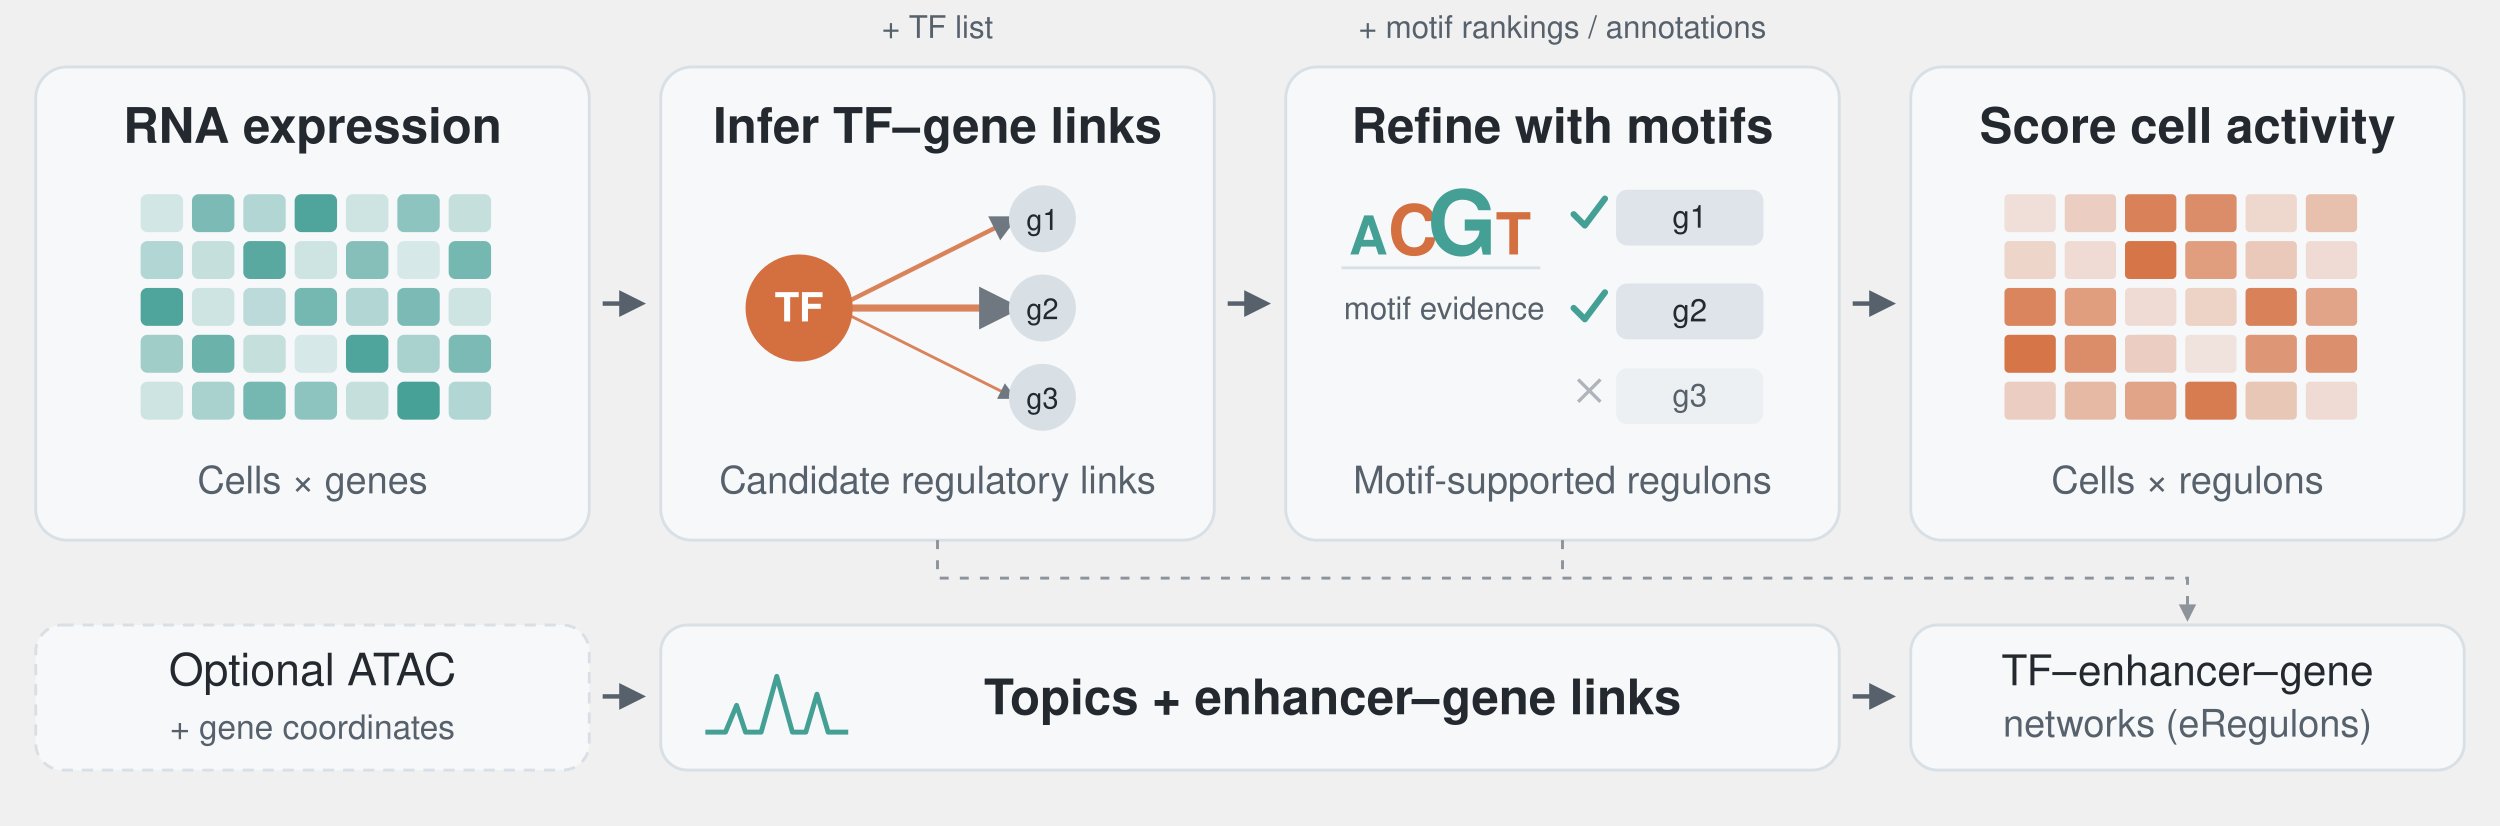
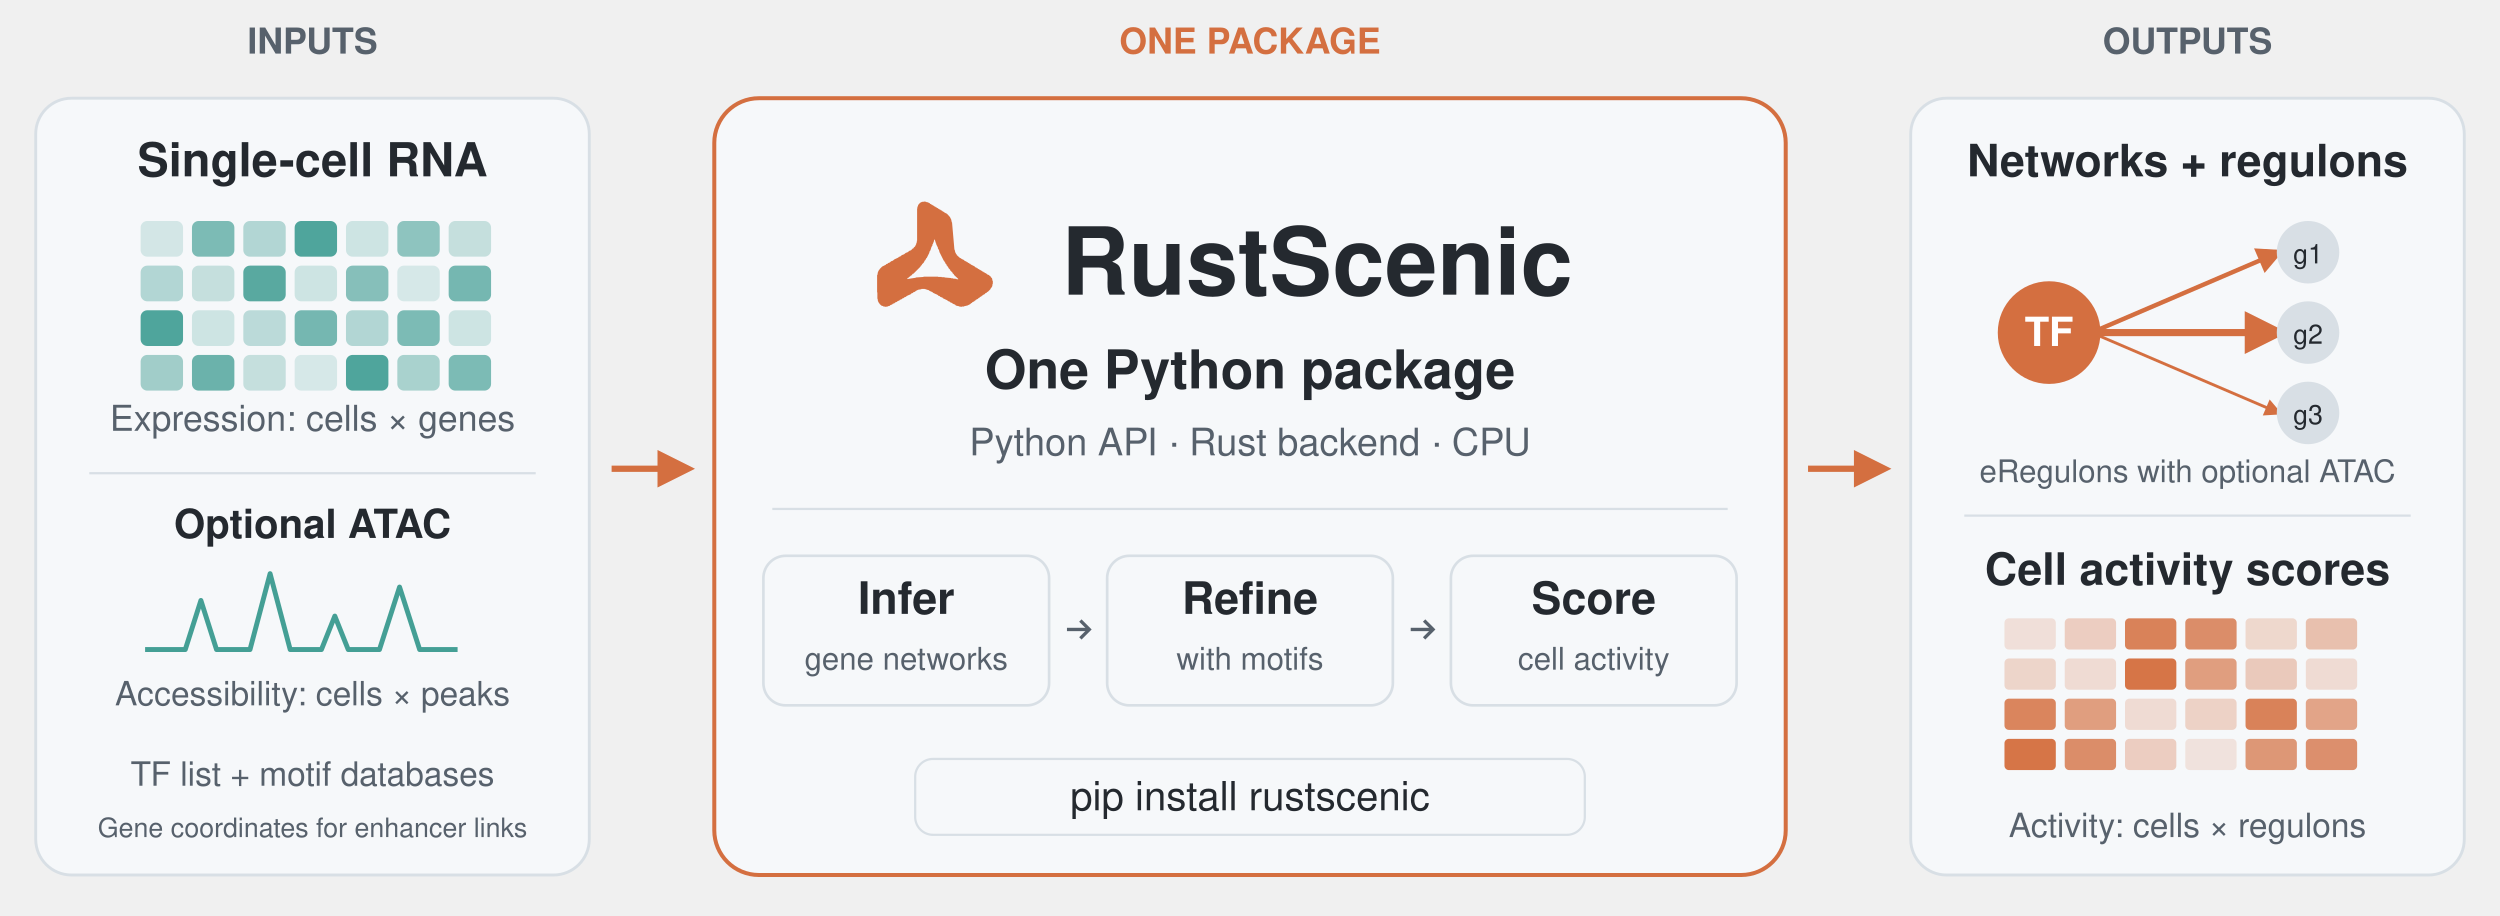
- <svg xmlns="http://www.w3.org/2000/svg" width="1120" height="370" viewBox="0 0 1120 370" role="img" aria-labelledby="title desc">
+ <svg xmlns="http://www.w3.org/2000/svg" width="1120" height="410" viewBox="0 0 1120 410" role="img" aria-labelledby="title desc">
  <defs>
    <marker id="arrow" viewBox="0 0 10 10" refX="8" refY="5" markerWidth="6" markerHeight="6" orient="auto-start-reverse">
-       <path d="M 0 0 L 10 5 L 0 10 z" fill="#57616c" />
+       <path d="M 0 0 L 10 5 L 0 10 z" fill="#d46f40" />
    </marker>
  </defs>
  <style>
    text { font-family: -apple-system, BlinkMacSystemFont, 'Segoe UI', Helvetica, Arial, sans-serif; fill: #24292f; }
-     .label { font-size: 22px; font-weight: 650; }
-     .caption { font-size: 17px; fill: #57616c; }
+     .label { font-size: 21px; font-weight: 650; }
+     .caption { font-size: 16px; fill: #57616c; }
    .small { font-size: 14px; fill: #57616c; }
    .panel { fill: #f6f8fa; stroke: #d8dfe5; stroke-width: 1.3; }
-     .flow { fill: none; stroke: #57616c; stroke-width: 2; marker-end: url(#arrow); }
  </style>
-   <rect x="16" y="30" width="248" height="212" rx="14" class="panel" />
-   <rect x="296" y="30" width="248" height="212" rx="14" class="panel" />
-   <rect x="576" y="30" width="248" height="212" rx="14" class="panel" />
-   <rect x="856" y="30" width="248" height="212" rx="14" class="panel" />
-   <text x="140" y="64" class="label" text-anchor="middle">RNA expression</text>
-   <text x="140" y="221" class="caption" text-anchor="middle">Cells × genes</text>
-   <text x="420" y="64" class="label" text-anchor="middle">Infer TF–gene links</text>
-   <text x="420" y="221" class="caption" text-anchor="middle">Candidate regulatory links</text>
-   <text x="700" y="64" class="label" text-anchor="middle">Refine with motifs</text>
-   <text x="700" y="221" class="caption" text-anchor="middle">Motif-supported regulons</text>
-   <text x="980" y="64" class="label" text-anchor="middle">Score cell activity</text>
-   <text x="980" y="221" class="caption" text-anchor="middle">Cells × regulons</text>
-   <text x="420" y="17" class="small" text-anchor="middle">+ TF list</text>
-   <text x="700" y="17" class="small" text-anchor="middle">+ motif rankings / annotations</text>
-   <path d="M 270 136 H 287" class="flow" />
-   <path d="M 550 136 H 567" class="flow" />
-   <path d="M 830 136 H 847" class="flow" />
-   <rect x="63" y="87" width="19" height="17" rx="3" fill="#449f95" opacity="0.2" />
-   <rect x="86" y="87" width="19" height="17" rx="3" fill="#449f95" opacity="0.68" />
-   <rect x="109" y="87" width="19" height="17" rx="3" fill="#449f95" opacity="0.38" />
-   <rect x="132" y="87" width="19" height="17" rx="3" fill="#449f95" opacity="0.93" />
-   <rect x="155" y="87" width="19" height="17" rx="3" fill="#449f95" opacity="0.23" />
-   <rect x="178" y="87" width="19" height="17" rx="3" fill="#449f95" opacity="0.58" />
-   <rect x="201" y="87" width="19" height="17" rx="3" fill="#449f95" opacity="0.28" />
-   <rect x="63" y="108" width="19" height="17" rx="3" fill="#449f95" opacity="0.38" />
-   <rect x="86" y="108" width="19" height="17" rx="3" fill="#449f95" opacity="0.28" />
-   <rect x="109" y="108" width="19" height="17" rx="3" fill="#449f95" opacity="0.88" />
-   <rect x="132" y="108" width="19" height="17" rx="3" fill="#449f95" opacity="0.23" />
-   <rect x="155" y="108" width="19" height="17" rx="3" fill="#449f95" opacity="0.63" />
-   <rect x="178" y="108" width="19" height="17" rx="3" fill="#449f95" opacity="0.18" />
-   <rect x="201" y="108" width="19" height="17" rx="3" fill="#449f95" opacity="0.73" />
-   <rect x="63" y="129" width="19" height="17" rx="3" fill="#449f95" opacity="0.93" />
-   <rect x="86" y="129" width="19" height="17" rx="3" fill="#449f95" opacity="0.23" />
-   <rect x="109" y="129" width="19" height="17" rx="3" fill="#449f95" opacity="0.33" />
-   <rect x="132" y="129" width="19" height="17" rx="3" fill="#449f95" opacity="0.73" />
-   <rect x="155" y="129" width="19" height="17" rx="3" fill="#449f95" opacity="0.38" />
-   <rect x="178" y="129" width="19" height="17" rx="3" fill="#449f95" opacity="0.68" />
-   <rect x="201" y="129" width="19" height="17" rx="3" fill="#449f95" opacity="0.23" />
-   <rect x="63" y="150" width="19" height="17" rx="3" fill="#449f95" opacity="0.48" />
-   <rect x="86" y="150" width="19" height="17" rx="3" fill="#449f95" opacity="0.78" />
-   <rect x="109" y="150" width="19" height="17" rx="3" fill="#449f95" opacity="0.28" />
-   <rect x="132" y="150" width="19" height="17" rx="3" fill="#449f95" opacity="0.18" />
-   <rect x="155" y="150" width="19" height="17" rx="3" fill="#449f95" opacity="0.93" />
-   <rect x="178" y="150" width="19" height="17" rx="3" fill="#449f95" opacity="0.43" />
-   <rect x="201" y="150" width="19" height="17" rx="3" fill="#449f95" opacity="0.68" />
-   <rect x="63" y="171" width="19" height="17" rx="3" fill="#449f95" opacity="0.23" />
-   <rect x="86" y="171" width="19" height="17" rx="3" fill="#449f95" opacity="0.43" />
-   <rect x="109" y="171" width="19" height="17" rx="3" fill="#449f95" opacity="0.73" />
-   <rect x="132" y="171" width="19" height="17" rx="3" fill="#449f95" opacity="0.58" />
-   <rect x="155" y="171" width="19" height="17" rx="3" fill="#449f95" opacity="0.28" />
-   <rect x="178" y="171" width="19" height="17" rx="3" fill="#449f95" opacity="0.98" />
-   <rect x="201" y="171" width="19" height="17" rx="3" fill="#449f95" opacity="0.38" />
-   <path d="M 374 138 L 454 98" fill="none" stroke="#d46f40" stroke-width="2" marker-end="url(#arrow)" opacity=".85" />
-   <circle cx="467" cy="98" r="15" fill="#d8dfe5" />
-   <text x="467" y="103" class="small" text-anchor="middle" style="fill:#24292f;font-size:13px;">g1</text>
-   <path d="M 374 138 L 454 138" fill="none" stroke="#d46f40" stroke-width="3.2" marker-end="url(#arrow)" opacity=".85" />
-   <circle cx="467" cy="138" r="15" fill="#d8dfe5" />
-   <text x="467" y="143" class="small" text-anchor="middle" style="fill:#24292f;font-size:13px;">g2</text>
-   <path d="M 374 138 L 454 178" fill="none" stroke="#d46f40" stroke-width="1.3" marker-end="url(#arrow)" opacity=".85" />
-   <circle cx="467" cy="178" r="15" fill="#d8dfe5" />
-   <text x="467" y="183" class="small" text-anchor="middle" style="fill:#24292f;font-size:13px;">g3</text>
-   <circle cx="358" cy="138" r="24" fill="#d46f40" />
-   <text x="358" y="144" class="label" text-anchor="middle" style="fill:#ffffff;font-size:18px;">TF</text>
-   <text x="613" y="114" class="label" text-anchor="middle" style="fill:#449f95;font-size:24px;">A</text>
-   <text x="633" y="114" class="label" text-anchor="middle" style="fill:#d46f40;font-size:31px;">C</text>
-   <text x="655" y="114" class="label" text-anchor="middle" style="fill:#449f95;font-size:40px;">G</text>
-   <text x="678" y="114" class="label" text-anchor="middle" style="fill:#d46f40;font-size:26px;">T</text>
-   <path d="M 601 120 H 690" fill="none" stroke="#d8dfe5" stroke-width="1.3" />
-   <text x="647" y="143" class="small" text-anchor="middle">motif evidence</text>
-   <rect x="724" y="85" width="66" height="25" rx="5" fill="#d8dfe5" opacity=".8" />
-   <text x="757" y="102" class="small" text-anchor="middle" style="fill:#24292f;font-size:14px;">g1</text>
-   <path d="M 705 96 l 5 5 l 9 -12" fill="none" stroke="#449f95" stroke-width="2.8" stroke-linecap="round" stroke-linejoin="round" />
-   <rect x="724" y="127" width="66" height="25" rx="5" fill="#d8dfe5" opacity=".8" />
-   <text x="757" y="144" class="small" text-anchor="middle" style="fill:#24292f;font-size:14px;">g2</text>
-   <path d="M 705 138 l 5 5 l 9 -12" fill="none" stroke="#449f95" stroke-width="2.8" stroke-linecap="round" stroke-linejoin="round" />
-   <rect x="724" y="165" width="66" height="25" rx="5" fill="#d8dfe5" opacity=".3" />
-   <text x="757" y="182" class="small" text-anchor="middle" style="fill:#57616c;font-size:14px;">g3</text>
-   <path d="M 707 170 l 10 10 M 717 170 l -10 10" fill="none" stroke="#57616c" stroke-width="1.5" opacity=".45" />
-   <rect x="898" y="87" width="23" height="17" rx="2" fill="#d46f40" opacity="0.18" />
-   <rect x="925" y="87" width="23" height="17" rx="2" fill="#d46f40" opacity="0.31" />
-   <rect x="952" y="87" width="23" height="17" rx="2" fill="#d46f40" opacity="0.86" />
-   <rect x="979" y="87" width="23" height="17" rx="2" fill="#d46f40" opacity="0.78" />
-   <rect x="1006" y="87" width="23" height="17" rx="2" fill="#d46f40" opacity="0.24" />
-   <rect x="1033" y="87" width="23" height="17" rx="2" fill="#d46f40" opacity="0.41" />
-   <rect x="898" y="108" width="23" height="17" rx="2" fill="#d46f40" opacity="0.26" />
-   <rect x="925" y="108" width="23" height="17" rx="2" fill="#d46f40" opacity="0.21" />
-   <rect x="952" y="108" width="23" height="17" rx="2" fill="#d46f40" opacity="0.96" />
-   <rect x="979" y="108" width="23" height="17" rx="2" fill="#d46f40" opacity="0.66" />
-   <rect x="1006" y="108" width="23" height="17" rx="2" fill="#d46f40" opacity="0.34" />
-   <rect x="1033" y="108" width="23" height="17" rx="2" fill="#d46f40" opacity="0.21" />
-   <rect x="898" y="129" width="23" height="17" rx="2" fill="#d46f40" opacity="0.84" />
-   <rect x="925" y="129" width="23" height="17" rx="2" fill="#d46f40" opacity="0.66" />
-   <rect x="952" y="129" width="23" height="17" rx="2" fill="#d46f40" opacity="0.21" />
-   <rect x="979" y="129" width="23" height="17" rx="2" fill="#d46f40" opacity="0.28" />
-   <rect x="1006" y="129" width="23" height="17" rx="2" fill="#d46f40" opacity="0.86" />
-   <rect x="1033" y="129" width="23" height="17" rx="2" fill="#d46f40" opacity="0.61" />
-   <rect x="898" y="150" width="23" height="17" rx="2" fill="#d46f40" opacity="0.96" />
-   <rect x="925" y="150" width="23" height="17" rx="2" fill="#d46f40" opacity="0.78" />
-   <rect x="952" y="150" width="23" height="17" rx="2" fill="#d46f40" opacity="0.31" />
-   <rect x="979" y="150" width="23" height="17" rx="2" fill="#d46f40" opacity="0.16" />
-   <rect x="1006" y="150" width="23" height="17" rx="2" fill="#d46f40" opacity="0.71" />
-   <rect x="1033" y="150" width="23" height="17" rx="2" fill="#d46f40" opacity="0.76" />
-   <rect x="898" y="171" width="23" height="17" rx="2" fill="#d46f40" opacity="0.31" />
-   <rect x="925" y="171" width="23" height="17" rx="2" fill="#d46f40" opacity="0.46" />
-   <rect x="952" y="171" width="23" height="17" rx="2" fill="#d46f40" opacity="0.61" />
-   <rect x="979" y="171" width="23" height="17" rx="2" fill="#d46f40" opacity="0.91" />
-   <rect x="1006" y="171" width="23" height="17" rx="2" fill="#d46f40" opacity="0.36" />
-   <rect x="1033" y="171" width="23" height="17" rx="2" fill="#d46f40" opacity="0.21" />
-   <path d="M 420 242 V 259 H 980 V 277" fill="none" stroke="#57616c" stroke-width="1.3" stroke-dasharray="4 5" marker-end="url(#arrow)" opacity=".65" />
-   <path d="M 700 242 V 259" fill="none" stroke="#57616c" stroke-width="1.3" stroke-dasharray="4 5" opacity=".65" />
-   <rect x="16" y="280" width="248" height="65" rx="12" class="panel" stroke-dasharray="5 4" />
-   <rect x="296" y="280" width="528" height="65" rx="12" class="panel" />
-   <rect x="856" y="280" width="248" height="65" rx="12" class="panel" />
-   <text x="140" y="307" class="caption" text-anchor="middle" style="fill:#24292f;font-size:20px;">Optional ATAC</text>
-   <text x="140" y="331" class="small" text-anchor="middle" style="fill:#57616c;font-size:15px;">+ gene coordinates</text>
-   <path d="M 270 312 H 287" class="flow" />
-   <path d="M 830 312 H 847" class="flow" />
-   <path d="M 316 328 h 9 l 5 -12 l 4 12 h 7 l 7 -25 l 7 25 h 6 l 5 -17 l 5 17 h 9" fill="none" stroke="#449f95" stroke-width="2.2" stroke-linejoin="round" />
-   <text x="597" y="320" class="label" text-anchor="middle" style="font-size:22px;">Topics + enhancer–gene links</text>
-   <text x="980" y="307" class="caption" text-anchor="middle" style="fill:#24292f;font-size:19px;">TF–enhancer–gene</text>
-   <text x="980" y="330" class="caption" text-anchor="middle" style="font-size:17px;">networks (eRegulons)</text>
+   <text x="140" y="24" class="small" text-anchor="middle" style="font-size:16px;font-weight:650;">INPUTS</text>
+   <text x="560" y="24" class="small" text-anchor="middle" style="fill:#d46f40;font-size:16px;font-weight:650;">ONE PACKAGE</text>
+   <text x="980" y="24" class="small" text-anchor="middle" style="font-size:16px;font-weight:650;">OUTPUTS</text>
+   <rect x="16" y="44" width="248" height="348" rx="16" class="panel" />
+   <rect x="856" y="44" width="248" height="348" rx="16" class="panel" />
+   <rect x="320" y="44" width="480" height="348" rx="20" fill="#f6f8fa" stroke="#d46f40" stroke-width="1.8" />
+   <path d="M 274 210 H 308" fill="none" stroke="#d46f40" stroke-width="2.8" marker-end="url(#arrow)" />
+   <path d="M 810 210 H 844" fill="none" stroke="#d46f40" stroke-width="2.8" marker-end="url(#arrow)" />
+   <text x="140" y="79" class="label" text-anchor="middle" style="">Single-cell RNA</text>
+   <rect x="63" y="99" width="19" height="16" rx="3" fill="#449f95" opacity="0.2" />
+   <rect x="86" y="99" width="19" height="16" rx="3" fill="#449f95" opacity="0.68" />
+   <rect x="109" y="99" width="19" height="16" rx="3" fill="#449f95" opacity="0.38" />
+   <rect x="132" y="99" width="19" height="16" rx="3" fill="#449f95" opacity="0.93" />
+   <rect x="155" y="99" width="19" height="16" rx="3" fill="#449f95" opacity="0.23" />
+   <rect x="178" y="99" width="19" height="16" rx="3" fill="#449f95" opacity="0.58" />
+   <rect x="201" y="99" width="19" height="16" rx="3" fill="#449f95" opacity="0.28" />
+   <rect x="63" y="119" width="19" height="16" rx="3" fill="#449f95" opacity="0.38" />
+   <rect x="86" y="119" width="19" height="16" rx="3" fill="#449f95" opacity="0.28" />
+   <rect x="109" y="119" width="19" height="16" rx="3" fill="#449f95" opacity="0.88" />
+   <rect x="132" y="119" width="19" height="16" rx="3" fill="#449f95" opacity="0.23" />
+   <rect x="155" y="119" width="19" height="16" rx="3" fill="#449f95" opacity="0.63" />
+   <rect x="178" y="119" width="19" height="16" rx="3" fill="#449f95" opacity="0.18" />
+   <rect x="201" y="119" width="19" height="16" rx="3" fill="#449f95" opacity="0.73" />
+   <rect x="63" y="139" width="19" height="16" rx="3" fill="#449f95" opacity="0.93" />
+   <rect x="86" y="139" width="19" height="16" rx="3" fill="#449f95" opacity="0.23" />
+   <rect x="109" y="139" width="19" height="16" rx="3" fill="#449f95" opacity="0.33" />
+   <rect x="132" y="139" width="19" height="16" rx="3" fill="#449f95" opacity="0.73" />
+   <rect x="155" y="139" width="19" height="16" rx="3" fill="#449f95" opacity="0.38" />
+   <rect x="178" y="139" width="19" height="16" rx="3" fill="#449f95" opacity="0.68" />
+   <rect x="201" y="139" width="19" height="16" rx="3" fill="#449f95" opacity="0.23" />
+   <rect x="63" y="159" width="19" height="16" rx="3" fill="#449f95" opacity="0.48" />
+   <rect x="86" y="159" width="19" height="16" rx="3" fill="#449f95" opacity="0.78" />
+   <rect x="109" y="159" width="19" height="16" rx="3" fill="#449f95" opacity="0.28" />
+   <rect x="132" y="159" width="19" height="16" rx="3" fill="#449f95" opacity="0.18" />
+   <rect x="155" y="159" width="19" height="16" rx="3" fill="#449f95" opacity="0.93" />
+   <rect x="178" y="159" width="19" height="16" rx="3" fill="#449f95" opacity="0.43" />
+   <rect x="201" y="159" width="19" height="16" rx="3" fill="#449f95" opacity="0.68" />
+   <text x="140" y="193" class="caption" text-anchor="middle" style="">Expression: cells × genes</text>
+   <path d="M 40 212 H 240" fill="none" stroke="#d8dfe5" stroke-width="1" />
+   <text x="140" y="241" class="label" text-anchor="middle" style="font-size:18px;">Optional ATAC</text>
+   <path d="M 65 291 h 18 l 7 -22 l 7 22 h 15 l 9 -34 l 9 34 h 14 l 6 -15 l 6 15 h 14 l 9 -28 l 9 28 h 17" fill="none" stroke="#449f95" stroke-width="2.2" stroke-linejoin="round" />
+   <text x="140" y="316" class="caption" text-anchor="middle" style="font-size:15px;">Accessibility: cells × peaks</text>
+   <text x="140" y="352" class="caption" text-anchor="middle" style="font-size:15px;">TF list + motif databases</text>
+   <text x="140" y="375" class="small" text-anchor="middle" style="font-size:12px;">Gene coordinates for enhancer links</text>
+   <path transform="translate(382 77) scale(.072)" fill="#d46f40" fill-rule="evenodd" d="M 442.323 184.35 L 457.253 186.009 L 457.253 187.668 L 467.207 189.327 L 480.479 195.963 L 482.138 199.281 L 488.774 200.94 L 490.433 204.258 L 497.069 205.917 L 498.728 209.235 L 505.364 210.894 L 507.023 214.212 L 513.659 215.871 L 515.318 219.189 L 521.954 220.848 L 523.613 224.166 L 530.249 225.825 L 531.908 229.143 L 538.544 230.802 L 540.203 234.12 L 546.839 235.779 L 548.498 239.097 L 555.134 240.756 L 561.77 247.392 L 568.406 249.051 L 570.065 252.369 L 586.654 260.664 L 604.903 280.571 L 613.198 297.161 L 616.516 313.751 L 618.175 313.751 L 633.106 484.627 L 634.765 484.627 L 638.083 499.558 L 644.719 512.829 L 648.037 514.488 L 648.037 517.806 L 667.945 536.055 L 674.581 537.714 L 676.24 541.032 L 691.171 547.668 L 697.806 554.304 L 707.76 557.622 L 709.419 560.94 L 716.055 562.599 L 717.714 565.917 L 724.35 567.576 L 726.009 570.894 L 732.645 572.553 L 734.304 575.871 L 757.53 587.484 L 764.166 594.12 L 770.802 595.779 L 772.461 599.097 L 779.097 600.756 L 780.756 604.074 L 787.392 605.733 L 789.051 609.051 L 795.687 610.71 L 797.346 614.028 L 803.982 615.687 L 805.641 619.005 L 812.276 620.664 L 813.935 623.982 L 820.571 625.641 L 822.23 628.959 L 828.866 630.618 L 838.82 638.912 L 848.774 642.23 L 852.092 647.207 L 858.728 650.525 L 858.728 653.843 L 867.023 662.138 L 870.341 678.728 L 872.0 678.728 L 872.0 696.977 L 870.341 696.977 L 868.682 710.249 L 863.705 720.203 L 860.387 721.862 L 860.387 725.18 L 857.069 726.839 L 857.069 730.157 L 840.479 746.747 L 837.161 746.747 L 833.843 751.724 L 825.548 755.041 L 822.23 760.018 L 808.959 766.654 L 805.641 771.631 L 802.323 771.631 L 800.664 774.949 L 792.369 778.267 L 789.051 783.244 L 785.733 783.244 L 784.074 786.562 L 780.756 786.562 L 779.097 789.88 L 765.825 796.516 L 762.507 801.493 L 759.189 801.493 L 757.53 804.811 L 744.258 811.447 L 740.94 816.424 L 737.622 816.424 L 730.986 823.06 L 714.396 831.355 L 692.829 836.332 L 692.829 837.991 L 679.558 837.991 L 679.558 839.65 L 662.968 837.991 L 662.968 836.332 L 646.378 833.014 L 639.742 829.696 L 638.083 826.378 L 621.493 819.742 L 619.834 816.424 L 606.562 811.447 L 604.903 808.129 L 591.631 803.152 L 589.972 799.834 L 561.77 786.562 L 560.111 783.244 L 543.521 776.608 L 541.862 773.29 L 531.908 769.972 L 530.249 766.654 L 498.728 751.724 L 497.069 748.406 L 477.161 740.111 L 475.502 736.793 L 457.253 731.816 L 457.253 730.157 L 448.959 730.157 L 448.959 728.498 L 427.392 728.498 L 427.392 730.157 L 407.484 733.475 L 390.894 741.77 L 389.235 745.088 L 375.963 750.065 L 374.304 753.382 L 364.35 756.7 L 362.691 760.018 L 334.488 773.29 L 332.829 776.608 L 319.558 781.585 L 317.899 784.903 L 307.945 788.221 L 306.286 791.539 L 293.014 796.516 L 291.355 799.834 L 278.083 804.811 L 276.424 808.129 L 263.152 813.106 L 261.493 816.424 L 248.221 821.401 L 246.562 824.719 L 233.29 829.696 L 231.631 833.014 L 218.359 836.332 L 218.359 837.991 L 200.111 839.65 L 200.111 837.991 L 191.816 837.991 L 188.498 834.673 L 180.203 833.014 L 166.931 821.401 L 166.931 818.083 L 163.613 816.424 L 156.977 803.152 L 155.318 789.88 L 153.659 789.88 L 153.659 750.065 L 152.0 750.065 L 152.0 642.23 L 153.659 642.23 L 156.977 623.982 L 163.613 610.71 L 166.931 609.051 L 166.931 605.733 L 183.521 589.143 L 206.747 577.53 L 208.406 574.212 L 218.359 570.894 L 220.018 567.576 L 229.972 564.258 L 239.926 555.963 L 249.88 552.645 L 259.834 544.35 L 284.719 532.737 L 286.378 529.419 L 296.332 526.101 L 306.286 517.806 L 319.558 512.829 L 329.512 504.535 L 342.783 499.558 L 352.737 491.263 L 362.691 487.945 L 374.304 476.332 L 377.622 476.332 L 380.94 469.696 L 387.576 464.719 L 395.871 448.129 L 395.871 443.152 L 399.189 438.175 L 399.189 428.221 L 400.848 428.221 L 400.848 227.484 L 402.507 227.484 L 402.507 217.53 L 405.825 214.212 L 407.484 205.917 L 419.097 192.645 L 432.369 186.009 L 442.323 186.009 Z M 510.341 419.926 L 507.023 423.244 L 503.705 438.175 L 500.387 441.493 L 500.387 446.47 L 497.069 449.788 L 495.41 459.742 L 490.433 466.378 L 483.797 487.945 L 477.161 497.899 L 477.161 502.876 L 460.571 536.055 L 457.253 537.714 L 455.594 544.35 L 452.276 546.009 L 452.276 549.327 L 448.959 550.986 L 442.323 564.258 L 430.71 575.871 L 430.71 579.189 L 422.415 585.825 L 422.415 589.143 L 377.622 633.935 L 374.304 633.935 L 364.35 645.548 L 361.032 645.548 L 356.055 652.184 L 352.737 652.184 L 347.76 658.82 L 344.442 658.82 L 337.806 667.115 L 392.553 658.82 L 392.553 657.161 L 440.664 653.843 L 440.664 652.184 L 531.908 652.184 L 531.908 653.843 L 553.475 653.843 L 553.475 655.502 L 571.724 655.502 L 571.724 657.161 L 611.539 660.479 L 611.539 662.138 L 623.152 662.138 L 623.152 663.797 L 644.719 665.456 L 644.719 667.115 L 656.332 668.774 L 656.332 665.456 L 629.788 640.571 L 629.788 637.253 L 621.493 630.618 L 621.493 627.3 L 606.562 612.369 L 606.562 609.051 L 596.608 599.097 L 596.608 595.779 L 593.29 594.12 L 593.29 590.802 L 589.972 589.143 L 589.972 585.825 L 584.995 582.507 L 583.336 575.871 L 576.7 569.235 L 575.041 562.599 L 571.724 560.94 L 570.065 554.304 L 566.747 552.645 L 540.203 499.558 L 536.885 486.286 L 530.249 476.332 L 530.249 471.355 L 520.295 451.447 L 520.295 446.47 L 518.636 446.47 Z" />
+   <text x="590" y="132" class="label" text-anchor="middle" style="font-size:42px;font-weight:700;">RustScenic</text>
+   <text x="560" y="174" class="label" text-anchor="middle" style="font-size:24px;">One Python package</text>
+   <text x="560" y="204" class="caption" text-anchor="middle" style="font-size:17px;">Python API · Rust backend · CPU</text>
+   <path d="M 346 228 H 774" fill="none" stroke="#d8dfe5" stroke-width="1" />
+   <rect x="342" y="249" width="128" height="67" rx="10" fill="#f6f8fa" stroke="#d8dfe5" stroke-width="1.2" />
+   <text x="406" y="275" class="label" text-anchor="middle" style="font-size:20px;">Infer</text>
+   <text x="406" y="300" class="small" text-anchor="middle" style="font-size:14px;">gene networks</text>
+   <rect x="496" y="249" width="128" height="67" rx="10" fill="#f6f8fa" stroke="#d8dfe5" stroke-width="1.2" />
+   <text x="560" y="275" class="label" text-anchor="middle" style="font-size:20px;">Refine</text>
+   <text x="560" y="300" class="small" text-anchor="middle" style="font-size:14px;">with motifs</text>
+   <rect x="650" y="249" width="128" height="67" rx="10" fill="#f6f8fa" stroke="#d8dfe5" stroke-width="1.2" />
+   <text x="714" y="275" class="label" text-anchor="middle" style="font-size:20px;">Score</text>
+   <text x="714" y="300" class="small" text-anchor="middle" style="font-size:14px;">cell activity</text>
+   <path d="M 478 282 h 10" fill="none" stroke="#57616c" stroke-width="1.5" />
+   <path d="M 484 278 l 4 4 l -4 4" fill="none" stroke="#57616c" stroke-width="1.5" />
+   <path d="M 632 282 h 10" fill="none" stroke="#57616c" stroke-width="1.5" />
+   <path d="M 638 278 l 4 4 l -4 4" fill="none" stroke="#57616c" stroke-width="1.5" />
+   <rect x="410" y="340" width="300" height="34" rx="8" fill="#f6f8fa" stroke="#d8dfe5" stroke-width="1" />
+   <text x="560" y="363" class="caption" text-anchor="middle" style="fill:#24292f;font-size:18px;">pip install rustscenic</text>
+   <text x="980" y="79" class="label" text-anchor="middle" style="font-size:20px;">Networks + regulons</text>
+   <path d="M 937 149 L 1021 113" fill="none" stroke="#d46f40" stroke-width="2" marker-end="url(#arrow)" />
+   <circle cx="1034" cy="113" r="14" fill="#d8dfe5" />
+   <text x="1034" y="118" class="small" text-anchor="middle" style="fill:#24292f;font-size:12px;">g1</text>
+   <path d="M 937 149 L 1021 149" fill="none" stroke="#d46f40" stroke-width="3.2" marker-end="url(#arrow)" />
+   <circle cx="1034" cy="149" r="14" fill="#d8dfe5" />
+   <text x="1034" y="154" class="small" text-anchor="middle" style="fill:#24292f;font-size:12px;">g2</text>
+   <path d="M 937 149 L 1021 185" fill="none" stroke="#d46f40" stroke-width="1.3" marker-end="url(#arrow)" />
+   <circle cx="1034" cy="185" r="14" fill="#d8dfe5" />
+   <text x="1034" y="190" class="small" text-anchor="middle" style="fill:#24292f;font-size:12px;">g3</text>
+   <circle cx="918" cy="149" r="23" fill="#d46f40" />
+   <text x="918" y="155" class="label" text-anchor="middle" style="fill:#ffffff;font-size:18px;">TF</text>
+   <text x="980" y="216" class="small" text-anchor="middle" style="font-size:14px;">eRegulons with optional ATAC</text>
+   <path d="M 880 231 H 1080" fill="none" stroke="#d8dfe5" stroke-width="1" />
+   <text x="980" y="262" class="label" text-anchor="middle" style="font-size:20px;">Cell activity scores</text>
+   <rect x="898" y="277" width="23" height="14" rx="2" fill="#d46f40" opacity="0.18" />
+   <rect x="925" y="277" width="23" height="14" rx="2" fill="#d46f40" opacity="0.31" />
+   <rect x="952" y="277" width="23" height="14" rx="2" fill="#d46f40" opacity="0.86" />
+   <rect x="979" y="277" width="23" height="14" rx="2" fill="#d46f40" opacity="0.78" />
+   <rect x="1006" y="277" width="23" height="14" rx="2" fill="#d46f40" opacity="0.24" />
+   <rect x="1033" y="277" width="23" height="14" rx="2" fill="#d46f40" opacity="0.41" />
+   <rect x="898" y="295" width="23" height="14" rx="2" fill="#d46f40" opacity="0.26" />
+   <rect x="925" y="295" width="23" height="14" rx="2" fill="#d46f40" opacity="0.21" />
+   <rect x="952" y="295" width="23" height="14" rx="2" fill="#d46f40" opacity="0.96" />
+   <rect x="979" y="295" width="23" height="14" rx="2" fill="#d46f40" opacity="0.66" />
+   <rect x="1006" y="295" width="23" height="14" rx="2" fill="#d46f40" opacity="0.34" />
+   <rect x="1033" y="295" width="23" height="14" rx="2" fill="#d46f40" opacity="0.21" />
+   <rect x="898" y="313" width="23" height="14" rx="2" fill="#d46f40" opacity="0.84" />
+   <rect x="925" y="313" width="23" height="14" rx="2" fill="#d46f40" opacity="0.66" />
+   <rect x="952" y="313" width="23" height="14" rx="2" fill="#d46f40" opacity="0.21" />
+   <rect x="979" y="313" width="23" height="14" rx="2" fill="#d46f40" opacity="0.28" />
+   <rect x="1006" y="313" width="23" height="14" rx="2" fill="#d46f40" opacity="0.86" />
+   <rect x="1033" y="313" width="23" height="14" rx="2" fill="#d46f40" opacity="0.61" />
+   <rect x="898" y="331" width="23" height="14" rx="2" fill="#d46f40" opacity="0.96" />
+   <rect x="925" y="331" width="23" height="14" rx="2" fill="#d46f40" opacity="0.78" />
+   <rect x="952" y="331" width="23" height="14" rx="2" fill="#d46f40" opacity="0.31" />
+   <rect x="979" y="331" width="23" height="14" rx="2" fill="#d46f40" opacity="0.16" />
+   <rect x="1006" y="331" width="23" height="14" rx="2" fill="#d46f40" opacity="0.71" />
+   <rect x="1033" y="331" width="23" height="14" rx="2" fill="#d46f40" opacity="0.76" />
+   <text x="980" y="375" class="caption" text-anchor="middle" style="font-size:15px;">Activity: cells × regulons</text>
</svg>
